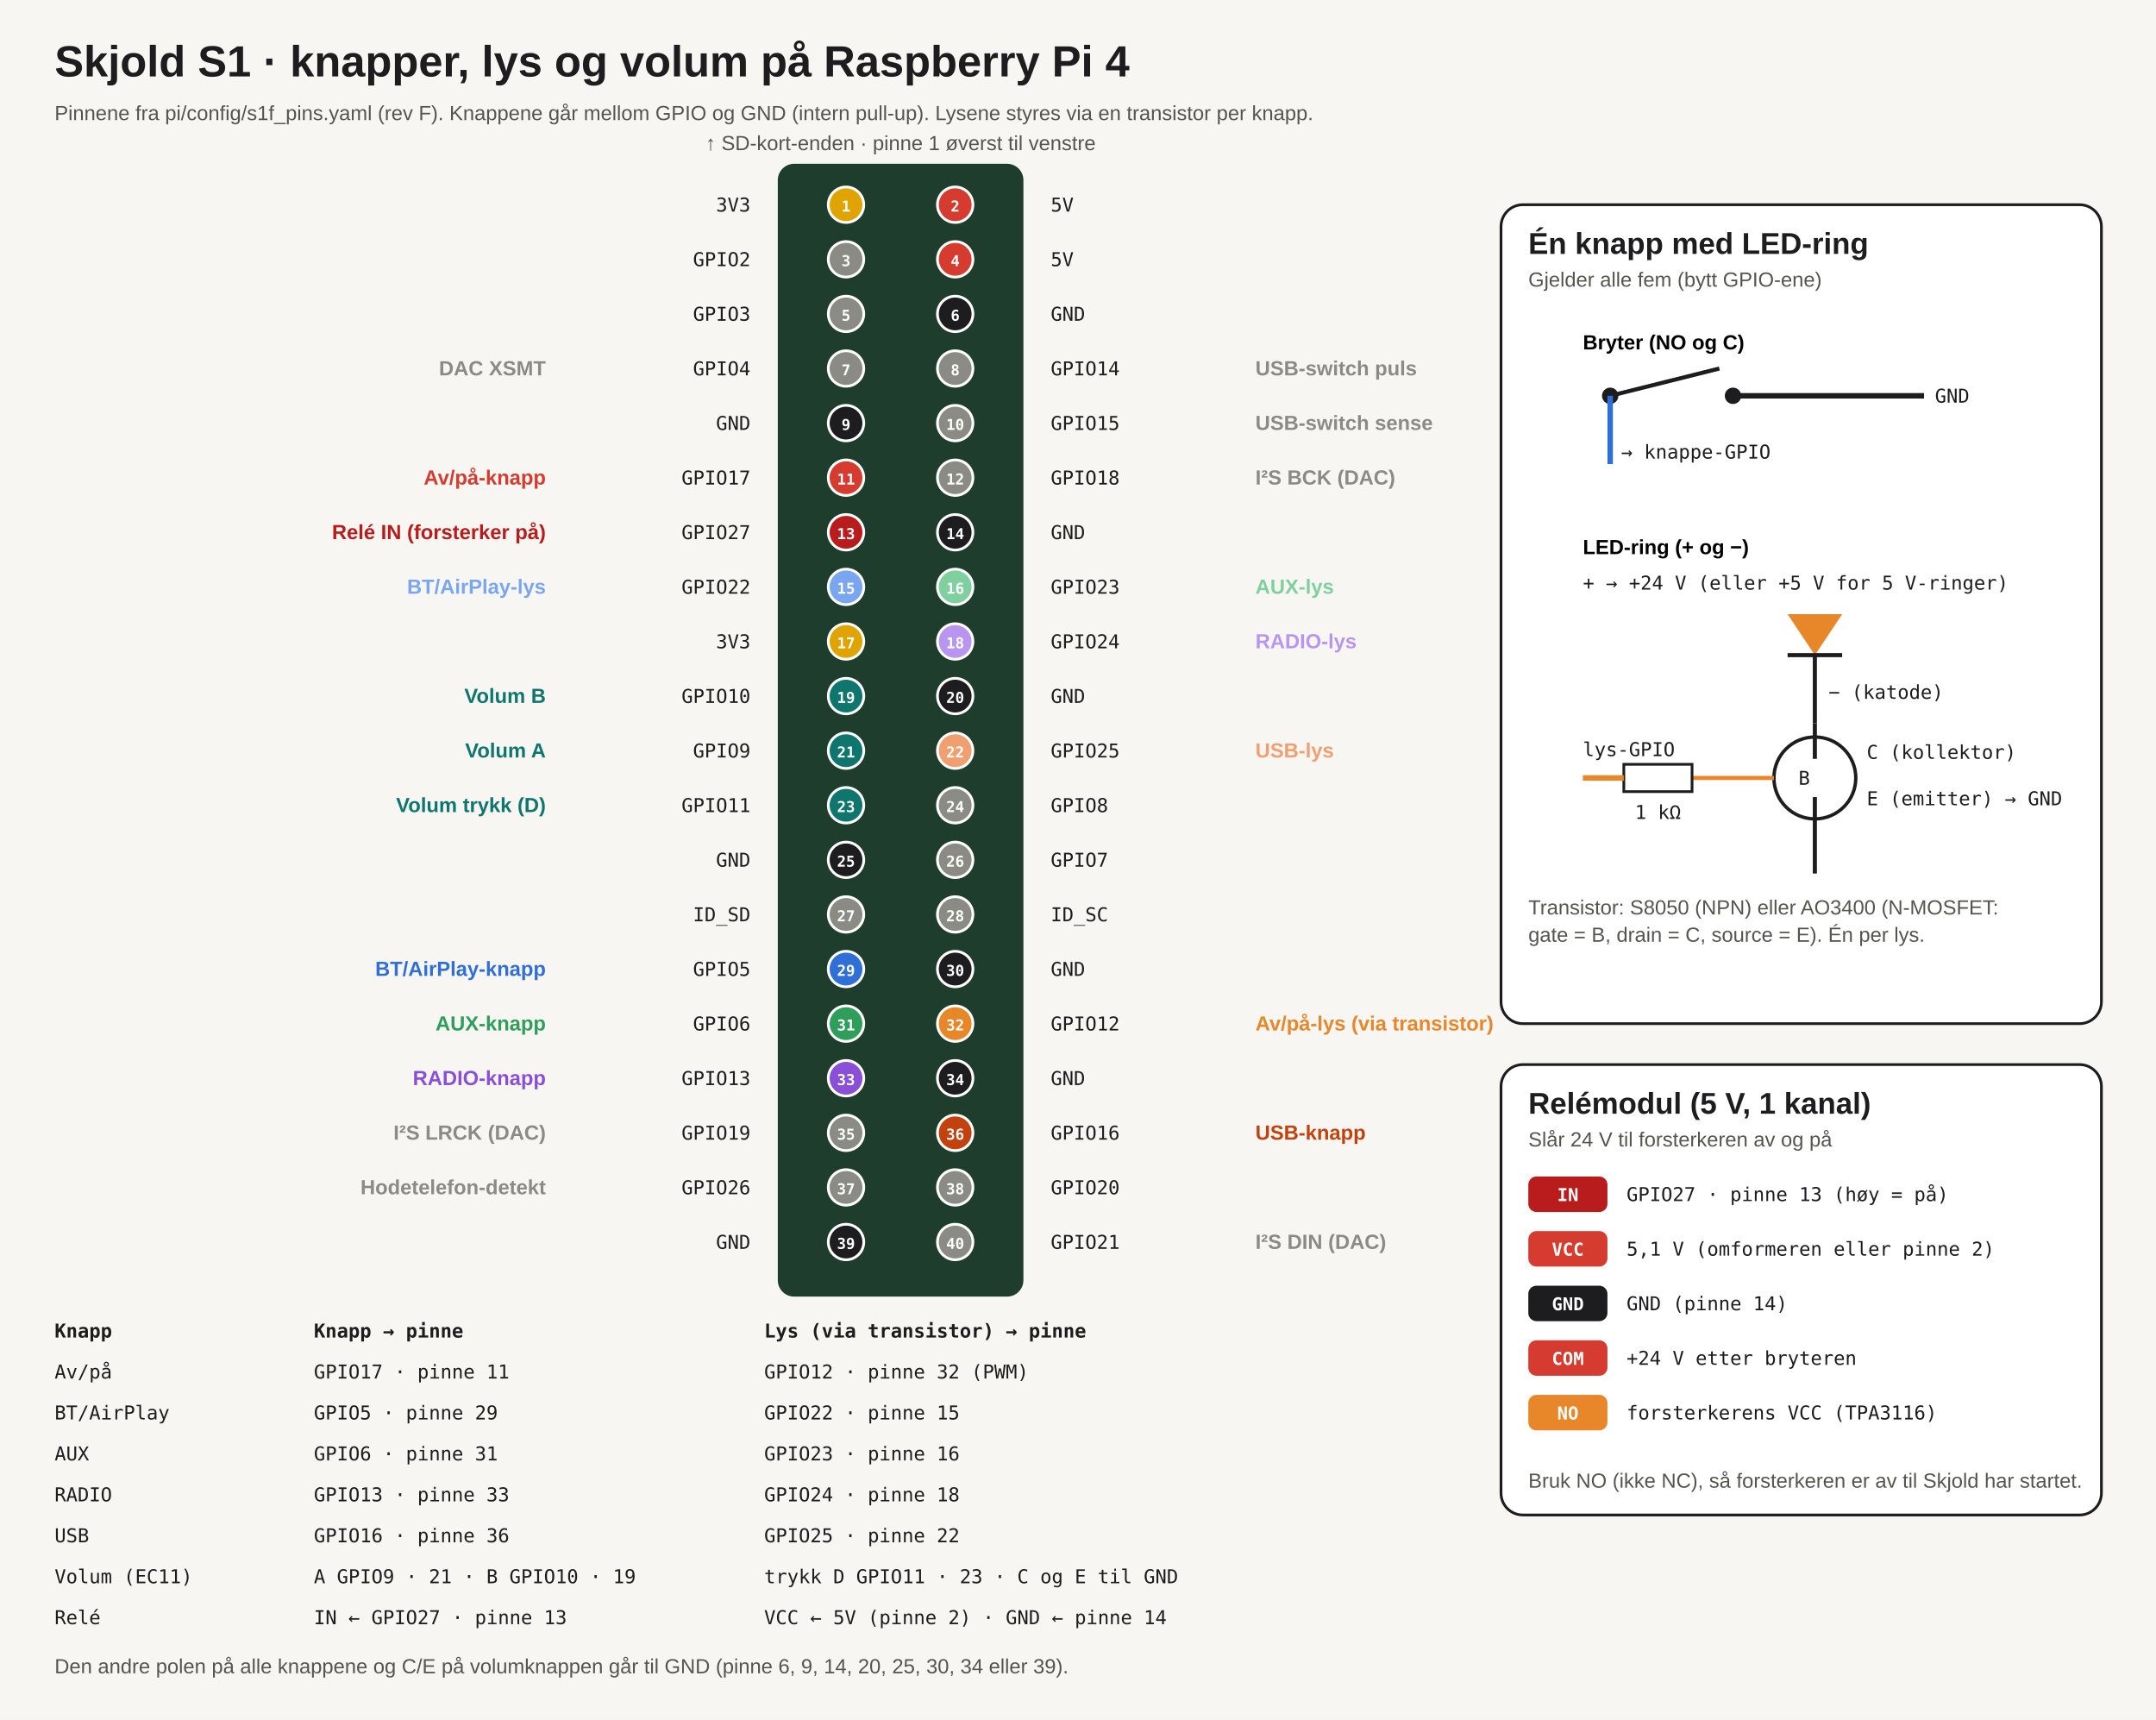
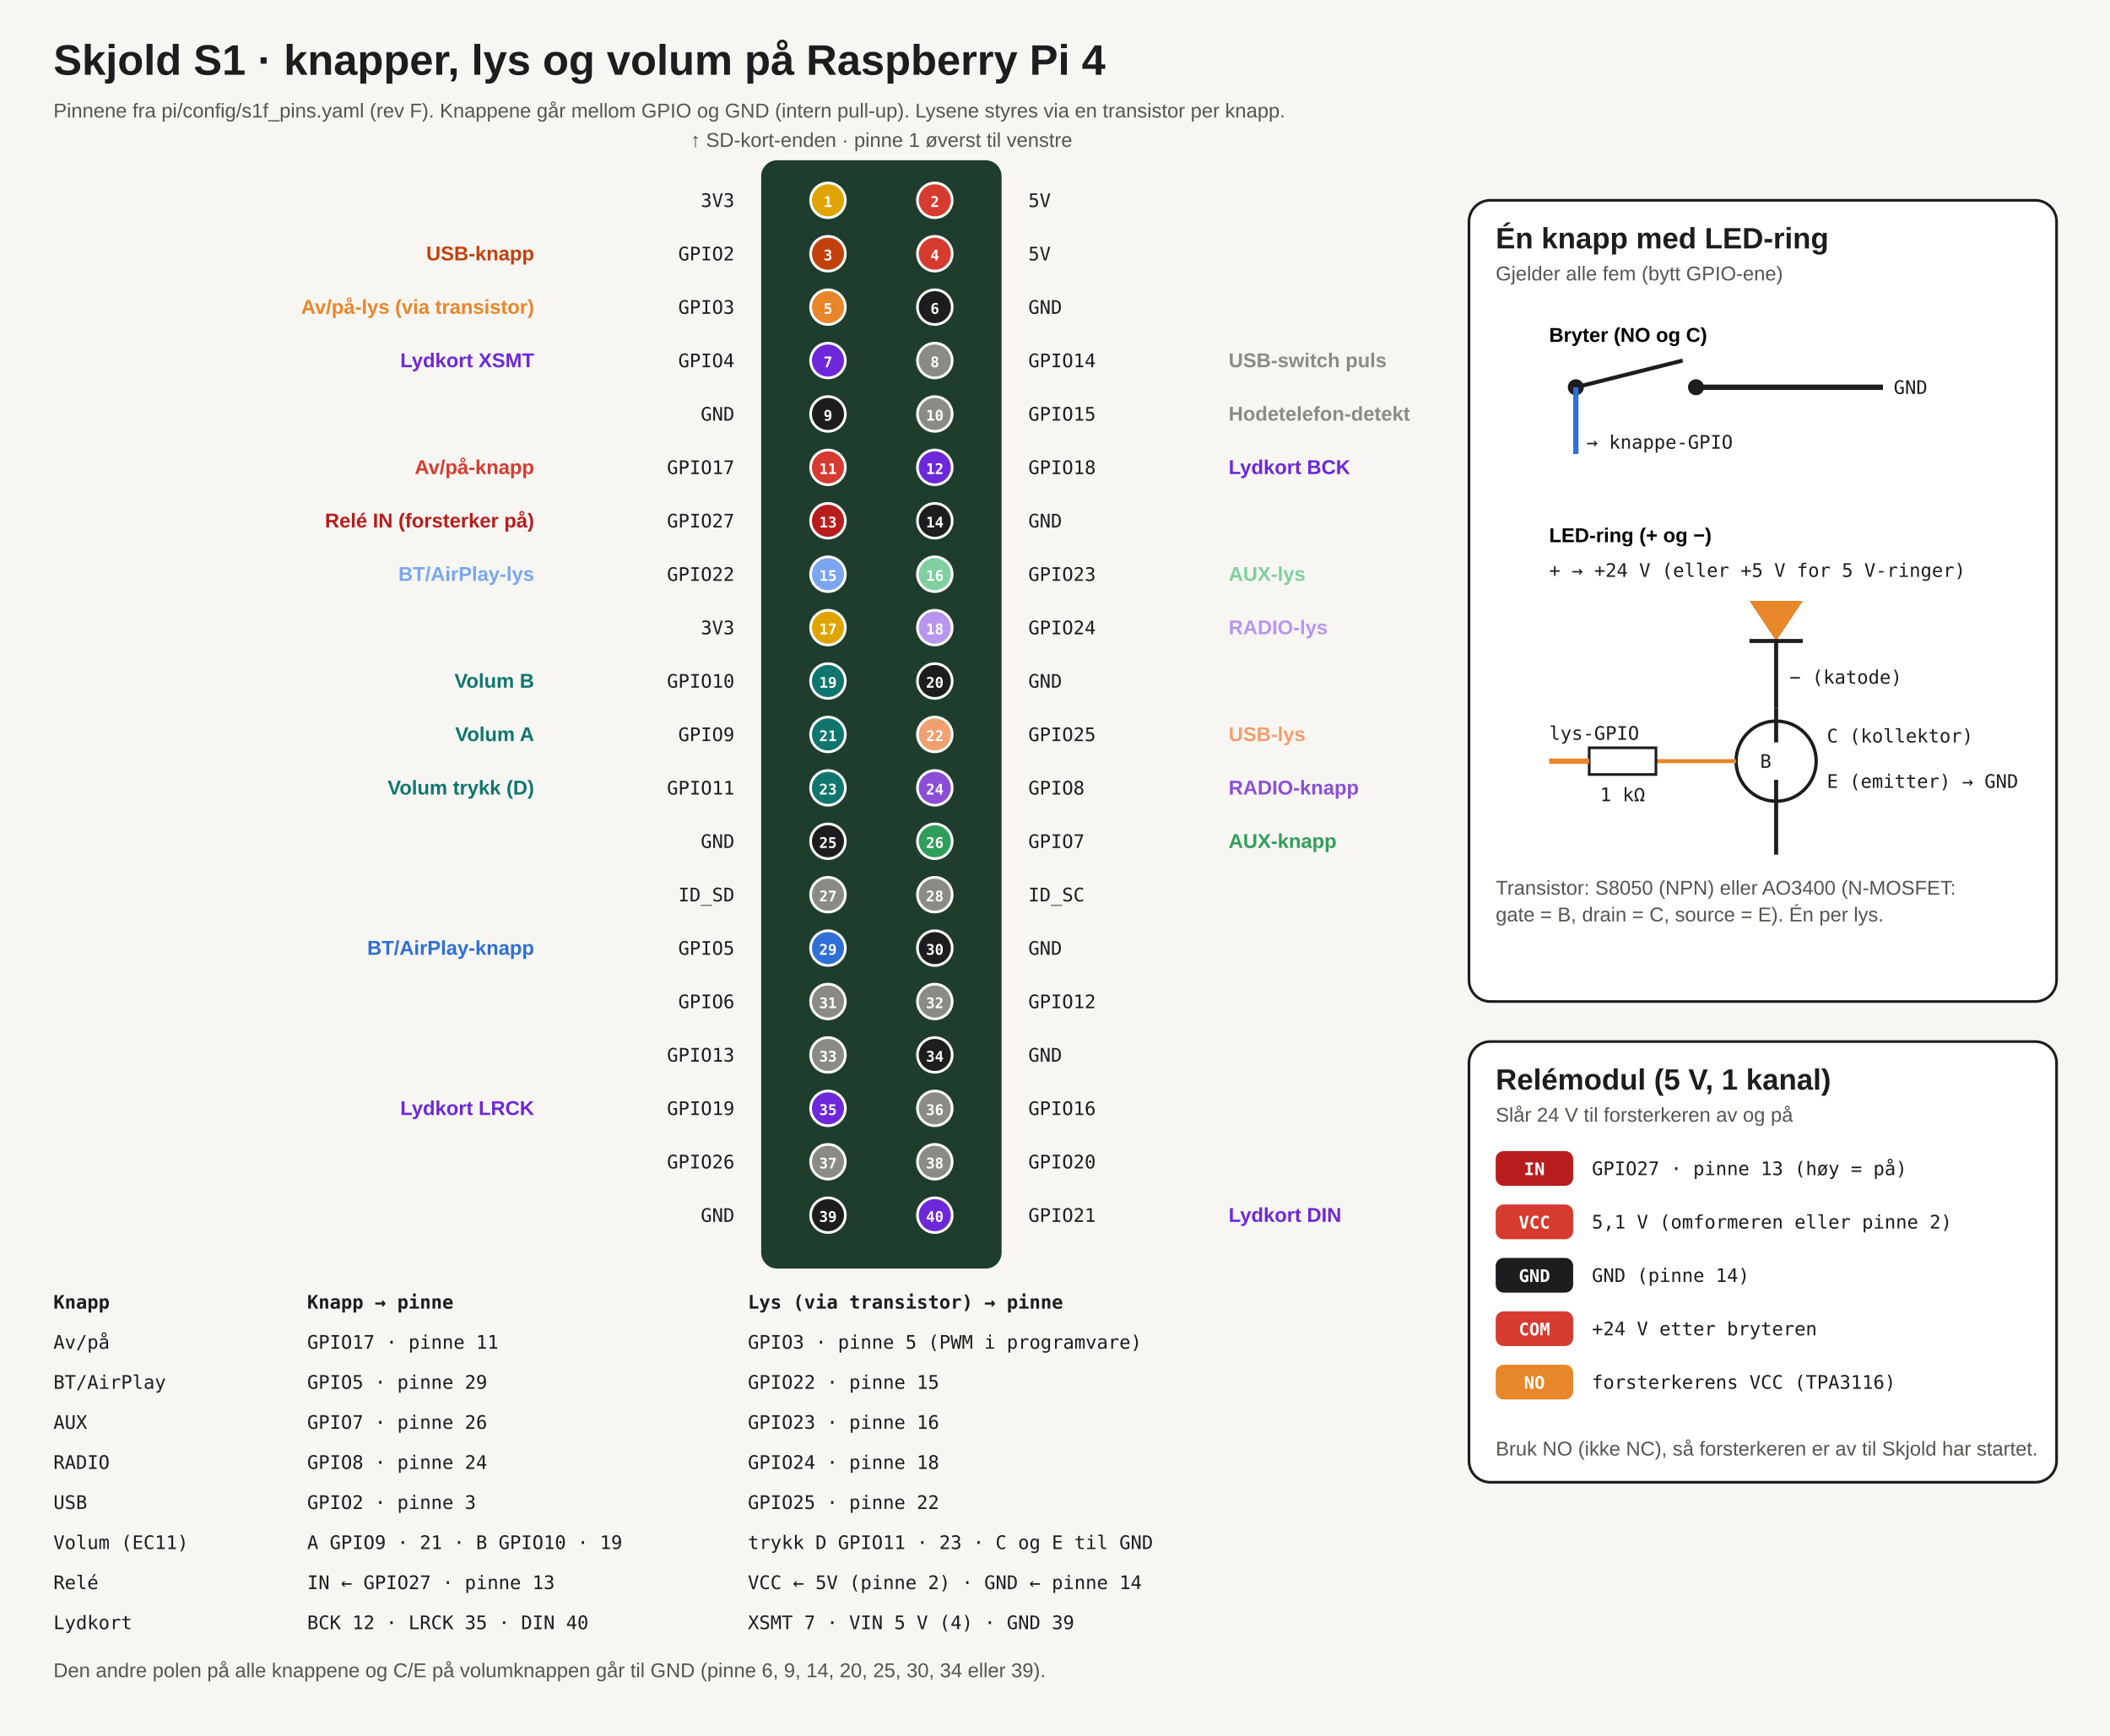
- <svg xmlns="http://www.w3.org/2000/svg" viewBox="0 0 1580 1260" width="1580" height="1260" font-family="Sora, 'IBM Plex Sans', Arial, sans-serif">
+ <svg xmlns="http://www.w3.org/2000/svg" viewBox="0 0 1580 1300" width="1580" height="1300" font-family="Sora, 'IBM Plex Sans', Arial, sans-serif">
  <defs>
    <style>.t{font-size:22px;font-weight:600;fill:#1d1d1f}.s{font-size:15px;fill:#55554f}.m{font-family:'IBM Plex Mono',monospace;font-size:14px;fill:#1d1d1f}.mb{font-family:'IBM Plex Mono',monospace;font-size:14px;font-weight:700}.l{font-size:15px;font-weight:600}</style>
  </defs>
-   <rect width="1580" height="1260" fill="#f7f6f2" />
+   <rect width="1580" height="1300" fill="#f7f6f2" />
  <text x="40" y="56" font-size="32" font-weight="600" fill="#1d1d1f">Skjold S1 · knapper, lys og volum på Raspberry Pi 4</text>
  <text x="40" y="88" class="s">Pinnene fra pi/config/s1f_pins.yaml (rev F). Knappene går mellom GPIO og GND (intern pull-up). Lysene styres via en transistor per knapp.</text>
  <rect x="570" y="120" width="180" height="830" rx="12" fill="#1f3d2c" />
  <text x="660" y="110" text-anchor="middle" class="s">↑ SD-kort-enden · pinne 1 øverst til venstre</text>
  <circle cx="620" cy="150" r="13" fill="#e0a400" stroke="#fff" stroke-width="2" />
  <text x="620" y="155" text-anchor="middle" font-family="IBM Plex Mono,monospace" font-size="11" fill="#fff" font-weight="700">1</text>
  <text x="550" y="155" text-anchor="end" class="m">3V3</text>
  <circle cx="700" cy="150" r="13" fill="#d63b2f" stroke="#fff" stroke-width="2" />
  <text x="700" y="155" text-anchor="middle" font-family="IBM Plex Mono,monospace" font-size="11" fill="#fff" font-weight="700">2</text>
  <text x="770" y="155" class="m">5V</text>
-   <circle cx="620" cy="190" r="13" fill="#8b8b86" stroke="#fff" stroke-width="2" />
+   <circle cx="620" cy="190" r="13" fill="#c2410c" stroke="#fff" stroke-width="2" />
  <text x="620" y="195" text-anchor="middle" font-family="IBM Plex Mono,monospace" font-size="11" fill="#fff" font-weight="700">3</text>
  <text x="550" y="195" text-anchor="end" class="m">GPIO2</text>
+   <text x="400" y="195" text-anchor="end" class="l" fill="#c2410c">USB-knapp</text>
  <circle cx="700" cy="190" r="13" fill="#d63b2f" stroke="#fff" stroke-width="2" />
  <text x="700" y="195" text-anchor="middle" font-family="IBM Plex Mono,monospace" font-size="11" fill="#fff" font-weight="700">4</text>
  <text x="770" y="195" class="m">5V</text>
-   <circle cx="620" cy="230" r="13" fill="#8b8b86" stroke="#fff" stroke-width="2" />
+   <circle cx="620" cy="230" r="13" fill="#e8862a" stroke="#fff" stroke-width="2" />
  <text x="620" y="235" text-anchor="middle" font-family="IBM Plex Mono,monospace" font-size="11" fill="#fff" font-weight="700">5</text>
  <text x="550" y="235" text-anchor="end" class="m">GPIO3</text>
+   <text x="400" y="235" text-anchor="end" class="l" fill="#e8862a">Av/på-lys (via transistor)</text>
  <circle cx="700" cy="230" r="13" fill="#1d1d1f" stroke="#fff" stroke-width="2" />
  <text x="700" y="235" text-anchor="middle" font-family="IBM Plex Mono,monospace" font-size="11" fill="#fff" font-weight="700">6</text>
  <text x="770" y="235" class="m">GND</text>
-   <circle cx="620" cy="270" r="13" fill="#8b8b86" stroke="#fff" stroke-width="2" />
+   <circle cx="620" cy="270" r="13" fill="#6d28d9" stroke="#fff" stroke-width="2" />
  <text x="620" y="275" text-anchor="middle" font-family="IBM Plex Mono,monospace" font-size="11" fill="#fff" font-weight="700">7</text>
  <text x="550" y="275" text-anchor="end" class="m">GPIO4</text>
-   <text x="400" y="275" text-anchor="end" class="l" fill="#8b8b86">DAC XSMT</text>
+   <text x="400" y="275" text-anchor="end" class="l" fill="#6d28d9">Lydkort XSMT</text>
  <circle cx="700" cy="270" r="13" fill="#8b8b86" stroke="#fff" stroke-width="2" />
  <text x="700" y="275" text-anchor="middle" font-family="IBM Plex Mono,monospace" font-size="11" fill="#fff" font-weight="700">8</text>
  <text x="770" y="275" class="m">GPIO14</text>
  <text x="920" y="275" class="l" fill="#8b8b86">USB-switch puls</text>
  <circle cx="620" cy="310" r="13" fill="#1d1d1f" stroke="#fff" stroke-width="2" />
  <text x="620" y="315" text-anchor="middle" font-family="IBM Plex Mono,monospace" font-size="11" fill="#fff" font-weight="700">9</text>
  <text x="550" y="315" text-anchor="end" class="m">GND</text>
  <circle cx="700" cy="310" r="13" fill="#8b8b86" stroke="#fff" stroke-width="2" />
  <text x="700" y="315" text-anchor="middle" font-family="IBM Plex Mono,monospace" font-size="11" fill="#fff" font-weight="700">10</text>
  <text x="770" y="315" class="m">GPIO15</text>
-   <text x="920" y="315" class="l" fill="#8b8b86">USB-switch sense</text>
+   <text x="920" y="315" class="l" fill="#8b8b86">Hodetelefon-detekt</text>
  <circle cx="620" cy="350" r="13" fill="#d63b2f" stroke="#fff" stroke-width="2" />
  <text x="620" y="355" text-anchor="middle" font-family="IBM Plex Mono,monospace" font-size="11" fill="#fff" font-weight="700">11</text>
  <text x="550" y="355" text-anchor="end" class="m">GPIO17</text>
  <text x="400" y="355" text-anchor="end" class="l" fill="#d63b2f">Av/på-knapp</text>
-   <circle cx="700" cy="350" r="13" fill="#8b8b86" stroke="#fff" stroke-width="2" />
+   <circle cx="700" cy="350" r="13" fill="#6d28d9" stroke="#fff" stroke-width="2" />
  <text x="700" y="355" text-anchor="middle" font-family="IBM Plex Mono,monospace" font-size="11" fill="#fff" font-weight="700">12</text>
  <text x="770" y="355" class="m">GPIO18</text>
-   <text x="920" y="355" class="l" fill="#8b8b86">I²S BCK (DAC)</text>
+   <text x="920" y="355" class="l" fill="#6d28d9">Lydkort BCK</text>
  <circle cx="620" cy="390" r="13" fill="#b91c1c" stroke="#fff" stroke-width="2" />
  <text x="620" y="395" text-anchor="middle" font-family="IBM Plex Mono,monospace" font-size="11" fill="#fff" font-weight="700">13</text>
  <text x="550" y="395" text-anchor="end" class="m">GPIO27</text>
  <text x="400" y="395" text-anchor="end" class="l" fill="#b91c1c">Relé IN (forsterker på)</text>
  <circle cx="700" cy="390" r="13" fill="#1d1d1f" stroke="#fff" stroke-width="2" />
  <text x="700" y="395" text-anchor="middle" font-family="IBM Plex Mono,monospace" font-size="11" fill="#fff" font-weight="700">14</text>
  <text x="770" y="395" class="m">GND</text>
  <circle cx="620" cy="430" r="13" fill="#7aa6ef" stroke="#fff" stroke-width="2" />
  <text x="620" y="435" text-anchor="middle" font-family="IBM Plex Mono,monospace" font-size="11" fill="#fff" font-weight="700">15</text>
  <text x="550" y="435" text-anchor="end" class="m">GPIO22</text>
  <text x="400" y="435" text-anchor="end" class="l" fill="#7aa6ef">BT/AirPlay-lys</text>
  <circle cx="700" cy="430" r="13" fill="#7fcf9f" stroke="#fff" stroke-width="2" />
  <text x="700" y="435" text-anchor="middle" font-family="IBM Plex Mono,monospace" font-size="11" fill="#fff" font-weight="700">16</text>
  <text x="770" y="435" class="m">GPIO23</text>
  <text x="920" y="435" class="l" fill="#7fcf9f">AUX-lys</text>
  <circle cx="620" cy="470" r="13" fill="#e0a400" stroke="#fff" stroke-width="2" />
  <text x="620" y="475" text-anchor="middle" font-family="IBM Plex Mono,monospace" font-size="11" fill="#fff" font-weight="700">17</text>
  <text x="550" y="475" text-anchor="end" class="m">3V3</text>
  <circle cx="700" cy="470" r="13" fill="#b896ef" stroke="#fff" stroke-width="2" />
  <text x="700" y="475" text-anchor="middle" font-family="IBM Plex Mono,monospace" font-size="11" fill="#fff" font-weight="700">18</text>
  <text x="770" y="475" class="m">GPIO24</text>
  <text x="920" y="475" class="l" fill="#b896ef">RADIO-lys</text>
  <circle cx="620" cy="510" r="13" fill="#0f766e" stroke="#fff" stroke-width="2" />
  <text x="620" y="515" text-anchor="middle" font-family="IBM Plex Mono,monospace" font-size="11" fill="#fff" font-weight="700">19</text>
  <text x="550" y="515" text-anchor="end" class="m">GPIO10</text>
  <text x="400" y="515" text-anchor="end" class="l" fill="#0f766e">Volum B</text>
  <circle cx="700" cy="510" r="13" fill="#1d1d1f" stroke="#fff" stroke-width="2" />
  <text x="700" y="515" text-anchor="middle" font-family="IBM Plex Mono,monospace" font-size="11" fill="#fff" font-weight="700">20</text>
  <text x="770" y="515" class="m">GND</text>
  <circle cx="620" cy="550" r="13" fill="#0f766e" stroke="#fff" stroke-width="2" />
  <text x="620" y="555" text-anchor="middle" font-family="IBM Plex Mono,monospace" font-size="11" fill="#fff" font-weight="700">21</text>
  <text x="550" y="555" text-anchor="end" class="m">GPIO9</text>
  <text x="400" y="555" text-anchor="end" class="l" fill="#0f766e">Volum A</text>
  <circle cx="700" cy="550" r="13" fill="#f0a070" stroke="#fff" stroke-width="2" />
  <text x="700" y="555" text-anchor="middle" font-family="IBM Plex Mono,monospace" font-size="11" fill="#fff" font-weight="700">22</text>
  <text x="770" y="555" class="m">GPIO25</text>
  <text x="920" y="555" class="l" fill="#f0a070">USB-lys</text>
  <circle cx="620" cy="590" r="13" fill="#0f766e" stroke="#fff" stroke-width="2" />
  <text x="620" y="595" text-anchor="middle" font-family="IBM Plex Mono,monospace" font-size="11" fill="#fff" font-weight="700">23</text>
  <text x="550" y="595" text-anchor="end" class="m">GPIO11</text>
  <text x="400" y="595" text-anchor="end" class="l" fill="#0f766e">Volum trykk (D)</text>
-   <circle cx="700" cy="590" r="13" fill="#8b8b86" stroke="#fff" stroke-width="2" />
+   <circle cx="700" cy="590" r="13" fill="#8a4fd6" stroke="#fff" stroke-width="2" />
  <text x="700" y="595" text-anchor="middle" font-family="IBM Plex Mono,monospace" font-size="11" fill="#fff" font-weight="700">24</text>
  <text x="770" y="595" class="m">GPIO8</text>
+   <text x="920" y="595" class="l" fill="#8a4fd6">RADIO-knapp</text>
  <circle cx="620" cy="630" r="13" fill="#1d1d1f" stroke="#fff" stroke-width="2" />
  <text x="620" y="635" text-anchor="middle" font-family="IBM Plex Mono,monospace" font-size="11" fill="#fff" font-weight="700">25</text>
  <text x="550" y="635" text-anchor="end" class="m">GND</text>
-   <circle cx="700" cy="630" r="13" fill="#8b8b86" stroke="#fff" stroke-width="2" />
+   <circle cx="700" cy="630" r="13" fill="#2f9e5b" stroke="#fff" stroke-width="2" />
  <text x="700" y="635" text-anchor="middle" font-family="IBM Plex Mono,monospace" font-size="11" fill="#fff" font-weight="700">26</text>
  <text x="770" y="635" class="m">GPIO7</text>
+   <text x="920" y="635" class="l" fill="#2f9e5b">AUX-knapp</text>
  <circle cx="620" cy="670" r="13" fill="#8b8b86" stroke="#fff" stroke-width="2" />
  <text x="620" y="675" text-anchor="middle" font-family="IBM Plex Mono,monospace" font-size="11" fill="#fff" font-weight="700">27</text>
  <text x="550" y="675" text-anchor="end" class="m">ID_SD</text>
  <circle cx="700" cy="670" r="13" fill="#8b8b86" stroke="#fff" stroke-width="2" />
  <text x="700" y="675" text-anchor="middle" font-family="IBM Plex Mono,monospace" font-size="11" fill="#fff" font-weight="700">28</text>
  <text x="770" y="675" class="m">ID_SC</text>
  <circle cx="620" cy="710" r="13" fill="#2f6fd6" stroke="#fff" stroke-width="2" />
  <text x="620" y="715" text-anchor="middle" font-family="IBM Plex Mono,monospace" font-size="11" fill="#fff" font-weight="700">29</text>
  <text x="550" y="715" text-anchor="end" class="m">GPIO5</text>
  <text x="400" y="715" text-anchor="end" class="l" fill="#2f6fd6">BT/AirPlay-knapp</text>
  <circle cx="700" cy="710" r="13" fill="#1d1d1f" stroke="#fff" stroke-width="2" />
  <text x="700" y="715" text-anchor="middle" font-family="IBM Plex Mono,monospace" font-size="11" fill="#fff" font-weight="700">30</text>
  <text x="770" y="715" class="m">GND</text>
-   <circle cx="620" cy="750" r="13" fill="#2f9e5b" stroke="#fff" stroke-width="2" />
+   <circle cx="620" cy="750" r="13" fill="#8b8b86" stroke="#fff" stroke-width="2" />
  <text x="620" y="755" text-anchor="middle" font-family="IBM Plex Mono,monospace" font-size="11" fill="#fff" font-weight="700">31</text>
  <text x="550" y="755" text-anchor="end" class="m">GPIO6</text>
-   <text x="400" y="755" text-anchor="end" class="l" fill="#2f9e5b">AUX-knapp</text>
-   <circle cx="700" cy="750" r="13" fill="#e8862a" stroke="#fff" stroke-width="2" />
+   <circle cx="700" cy="750" r="13" fill="#8b8b86" stroke="#fff" stroke-width="2" />
  <text x="700" y="755" text-anchor="middle" font-family="IBM Plex Mono,monospace" font-size="11" fill="#fff" font-weight="700">32</text>
  <text x="770" y="755" class="m">GPIO12</text>
-   <text x="920" y="755" class="l" fill="#e8862a">Av/på-lys (via transistor)</text>
-   <circle cx="620" cy="790" r="13" fill="#8a4fd6" stroke="#fff" stroke-width="2" />
+   <circle cx="620" cy="790" r="13" fill="#8b8b86" stroke="#fff" stroke-width="2" />
  <text x="620" y="795" text-anchor="middle" font-family="IBM Plex Mono,monospace" font-size="11" fill="#fff" font-weight="700">33</text>
  <text x="550" y="795" text-anchor="end" class="m">GPIO13</text>
-   <text x="400" y="795" text-anchor="end" class="l" fill="#8a4fd6">RADIO-knapp</text>
  <circle cx="700" cy="790" r="13" fill="#1d1d1f" stroke="#fff" stroke-width="2" />
  <text x="700" y="795" text-anchor="middle" font-family="IBM Plex Mono,monospace" font-size="11" fill="#fff" font-weight="700">34</text>
  <text x="770" y="795" class="m">GND</text>
-   <circle cx="620" cy="830" r="13" fill="#8b8b86" stroke="#fff" stroke-width="2" />
+   <circle cx="620" cy="830" r="13" fill="#6d28d9" stroke="#fff" stroke-width="2" />
  <text x="620" y="835" text-anchor="middle" font-family="IBM Plex Mono,monospace" font-size="11" fill="#fff" font-weight="700">35</text>
  <text x="550" y="835" text-anchor="end" class="m">GPIO19</text>
-   <text x="400" y="835" text-anchor="end" class="l" fill="#8b8b86">I²S LRCK (DAC)</text>
-   <circle cx="700" cy="830" r="13" fill="#c2410c" stroke="#fff" stroke-width="2" />
+   <text x="400" y="835" text-anchor="end" class="l" fill="#6d28d9">Lydkort LRCK</text>
+   <circle cx="700" cy="830" r="13" fill="#8b8b86" stroke="#fff" stroke-width="2" />
  <text x="700" y="835" text-anchor="middle" font-family="IBM Plex Mono,monospace" font-size="11" fill="#fff" font-weight="700">36</text>
  <text x="770" y="835" class="m">GPIO16</text>
-   <text x="920" y="835" class="l" fill="#c2410c">USB-knapp</text>
  <circle cx="620" cy="870" r="13" fill="#8b8b86" stroke="#fff" stroke-width="2" />
  <text x="620" y="875" text-anchor="middle" font-family="IBM Plex Mono,monospace" font-size="11" fill="#fff" font-weight="700">37</text>
  <text x="550" y="875" text-anchor="end" class="m">GPIO26</text>
-   <text x="400" y="875" text-anchor="end" class="l" fill="#8b8b86">Hodetelefon-detekt</text>
  <circle cx="700" cy="870" r="13" fill="#8b8b86" stroke="#fff" stroke-width="2" />
  <text x="700" y="875" text-anchor="middle" font-family="IBM Plex Mono,monospace" font-size="11" fill="#fff" font-weight="700">38</text>
  <text x="770" y="875" class="m">GPIO20</text>
  <circle cx="620" cy="910" r="13" fill="#1d1d1f" stroke="#fff" stroke-width="2" />
  <text x="620" y="915" text-anchor="middle" font-family="IBM Plex Mono,monospace" font-size="11" fill="#fff" font-weight="700">39</text>
  <text x="550" y="915" text-anchor="end" class="m">GND</text>
-   <circle cx="700" cy="910" r="13" fill="#8b8b86" stroke="#fff" stroke-width="2" />
+   <circle cx="700" cy="910" r="13" fill="#6d28d9" stroke="#fff" stroke-width="2" />
  <text x="700" y="915" text-anchor="middle" font-family="IBM Plex Mono,monospace" font-size="11" fill="#fff" font-weight="700">40</text>
  <text x="770" y="915" class="m">GPIO21</text>
-   <text x="920" y="915" class="l" fill="#8b8b86">I²S DIN (DAC)</text>
+   <text x="920" y="915" class="l" fill="#6d28d9">Lydkort DIN</text>
  <text x="40" y="980" class="m" font-weight="700">Knapp</text>
  <text x="230" y="980" class="m" font-weight="700">Knapp → pinne</text>
  <text x="560" y="980" class="m" font-weight="700">Lys (via transistor) → pinne</text>
  <text x="40" y="1010" class="m" font-weight="400">Av/på</text>
  <text x="230" y="1010" class="m" font-weight="400">GPIO17 · pinne 11</text>
-   <text x="560" y="1010" class="m" font-weight="400">GPIO12 · pinne 32 (PWM)</text>
+   <text x="560" y="1010" class="m" font-weight="400">GPIO3 · pinne 5 (PWM i programvare)</text>
  <text x="40" y="1040" class="m" font-weight="400">BT/AirPlay</text>
  <text x="230" y="1040" class="m" font-weight="400">GPIO5 · pinne 29</text>
  <text x="560" y="1040" class="m" font-weight="400">GPIO22 · pinne 15</text>
  <text x="40" y="1070" class="m" font-weight="400">AUX</text>
-   <text x="230" y="1070" class="m" font-weight="400">GPIO6 · pinne 31</text>
+   <text x="230" y="1070" class="m" font-weight="400">GPIO7 · pinne 26</text>
  <text x="560" y="1070" class="m" font-weight="400">GPIO23 · pinne 16</text>
  <text x="40" y="1100" class="m" font-weight="400">RADIO</text>
-   <text x="230" y="1100" class="m" font-weight="400">GPIO13 · pinne 33</text>
+   <text x="230" y="1100" class="m" font-weight="400">GPIO8 · pinne 24</text>
  <text x="560" y="1100" class="m" font-weight="400">GPIO24 · pinne 18</text>
  <text x="40" y="1130" class="m" font-weight="400">USB</text>
-   <text x="230" y="1130" class="m" font-weight="400">GPIO16 · pinne 36</text>
+   <text x="230" y="1130" class="m" font-weight="400">GPIO2 · pinne 3</text>
  <text x="560" y="1130" class="m" font-weight="400">GPIO25 · pinne 22</text>
  <text x="40" y="1160" class="m" font-weight="400">Volum (EC11)</text>
  <text x="230" y="1160" class="m" font-weight="400">A GPIO9 · 21 · B GPIO10 · 19</text>
  <text x="560" y="1160" class="m" font-weight="400">trykk D GPIO11 · 23 · C og E til GND</text>
  <text x="40" y="1190" class="m" font-weight="400">Relé</text>
  <text x="230" y="1190" class="m" font-weight="400">IN ← GPIO27 · pinne 13</text>
  <text x="560" y="1190" class="m" font-weight="400">VCC ← 5V (pinne 2) · GND ← pinne 14</text>
-   <text x="40" y="1226" class="s">Den andre polen på alle knappene og C/E på volumknappen går til GND (pinne 6, 9, 14, 20, 25, 30, 34 eller 39).</text>
+   <text x="40" y="1220" class="m" font-weight="400">Lydkort</text>
+   <text x="230" y="1220" class="m" font-weight="400">BCK 12 · LRCK 35 · DIN 40</text>
+   <text x="560" y="1220" class="m" font-weight="400">XSMT 7 · VIN 5 V (4) · GND 39</text>
+   <text x="40" y="1256" class="s">Den andre polen på alle knappene og C/E på volumknappen går til GND (pinne 6, 9, 14, 20, 25, 30, 34 eller 39).</text>
  <rect x="1100" y="150" width="440" height="600" rx="16" fill="#fff" stroke="#1d1d1f" stroke-width="2" />
  <text x="1120" y="186" class="t">Én knapp med LED-ring</text>
  <text x="1120" y="210" class="s">Gjelder alle fem (bytt GPIO-ene)</text>
  <text x="1160" y="256" class="l">Bryter (NO og C)</text>
  <circle cx="1180" cy="290" r="6" fill="#1d1d1f" />
  <circle cx="1270" cy="290" r="6" fill="#1d1d1f" />
  <line x1="1180" y1="290" x2="1260" y2="270" stroke="#1d1d1f" stroke-width="3" />
  <line x1="1180" y1="290" x2="1180" y2="340" stroke="#2f6fd6" stroke-width="4" />
  <text x="1188" y="336" class="m">→ knappe-GPIO</text>
  <line x1="1270" y1="290" x2="1410" y2="290" stroke="#1d1d1f" stroke-width="4" />
  <text x="1418" y="295" class="m">GND</text>
  <text x="1160" y="406" class="l">LED-ring (+ og −)</text>
  <text x="1160" y="432" class="m">+ → +24 V (eller +5 V for 5 V-ringer)</text>
  <polygon points="1310,450 1350,450 1330,480" fill="#e8862a" />
  <line x1="1310" y1="480" x2="1350" y2="480" stroke="#1d1d1f" stroke-width="3" />
  <line x1="1330" y1="480" x2="1330" y2="530" stroke="#1d1d1f" stroke-width="3" />
  <text x="1340" y="512" class="m">− (katode)</text>
  <circle cx="1330" cy="570" r="30" fill="none" stroke="#1d1d1f" stroke-width="2.5" />
  <line x1="1330" y1="530" x2="1330" y2="556" stroke="#1d1d1f" stroke-width="3" />
  <text x="1368" y="556" class="m">C (kollektor)</text>
  <line x1="1330" y1="584" x2="1330" y2="640" stroke="#1d1d1f" stroke-width="3" />
  <text x="1368" y="590" class="m">E (emitter) → GND</text>
  <line x1="1300" y1="570" x2="1240" y2="570" stroke="#e8862a" stroke-width="3" />
  <rect x="1190" y="560" width="50" height="20" fill="#fff" stroke="#1d1d1f" stroke-width="2" />
  <text x="1215" y="600" text-anchor="middle" class="m">1 kΩ</text>
  <line x1="1190" y1="570" x2="1160" y2="570" stroke="#e8862a" stroke-width="4" />
  <text x="1160" y="554" class="m">lys-GPIO</text>
  <text x="1318" y="575" class="m" font-size="11">B</text>
  <text x="1120" y="670" class="s">Transistor: S8050 (NPN) eller AO3400 (N-MOSFET:</text>
  <text x="1120" y="690" class="s">gate = B, drain = C, source = E). Én per lys.</text>
  <rect x="1100" y="780" width="440" height="330" rx="16" fill="#fff" stroke="#1d1d1f" stroke-width="2" />
  <text x="1120" y="816" class="t">Relémodul (5 V, 1 kanal)</text>
  <text x="1120" y="840" class="s">Slår 24 V til forsterkeren av og på</text>
  <rect x="1120" y="862" width="58" height="26" rx="6" fill="#b91c1c" />
  <text x="1149" y="880" text-anchor="middle" font-family="IBM Plex Mono,monospace" font-size="13" font-weight="700" fill="#fff">IN</text>
  <text x="1192" y="880" class="m">GPIO27 · pinne 13 (høy = på)</text>
  <rect x="1120" y="902" width="58" height="26" rx="6" fill="#d63b2f" />
  <text x="1149" y="920" text-anchor="middle" font-family="IBM Plex Mono,monospace" font-size="13" font-weight="700" fill="#fff">VCC</text>
  <text x="1192" y="920" class="m">5,1 V (omformeren eller pinne 2)</text>
  <rect x="1120" y="942" width="58" height="26" rx="6" fill="#1d1d1f" />
  <text x="1149" y="960" text-anchor="middle" font-family="IBM Plex Mono,monospace" font-size="13" font-weight="700" fill="#fff">GND</text>
  <text x="1192" y="960" class="m">GND (pinne 14)</text>
  <rect x="1120" y="982" width="58" height="26" rx="6" fill="#d63b2f" />
  <text x="1149" y="1000" text-anchor="middle" font-family="IBM Plex Mono,monospace" font-size="13" font-weight="700" fill="#fff">COM</text>
  <text x="1192" y="1000" class="m">+24 V etter bryteren</text>
  <rect x="1120" y="1022" width="58" height="26" rx="6" fill="#e8862a" />
  <text x="1149" y="1040" text-anchor="middle" font-family="IBM Plex Mono,monospace" font-size="13" font-weight="700" fill="#fff">NO</text>
  <text x="1192" y="1040" class="m">forsterkerens VCC (TPA3116)</text>
  <text x="1120" y="1090" class="s">Bruk NO (ikke NC), så forsterkeren er av til Skjold har startet.</text>
</svg>
